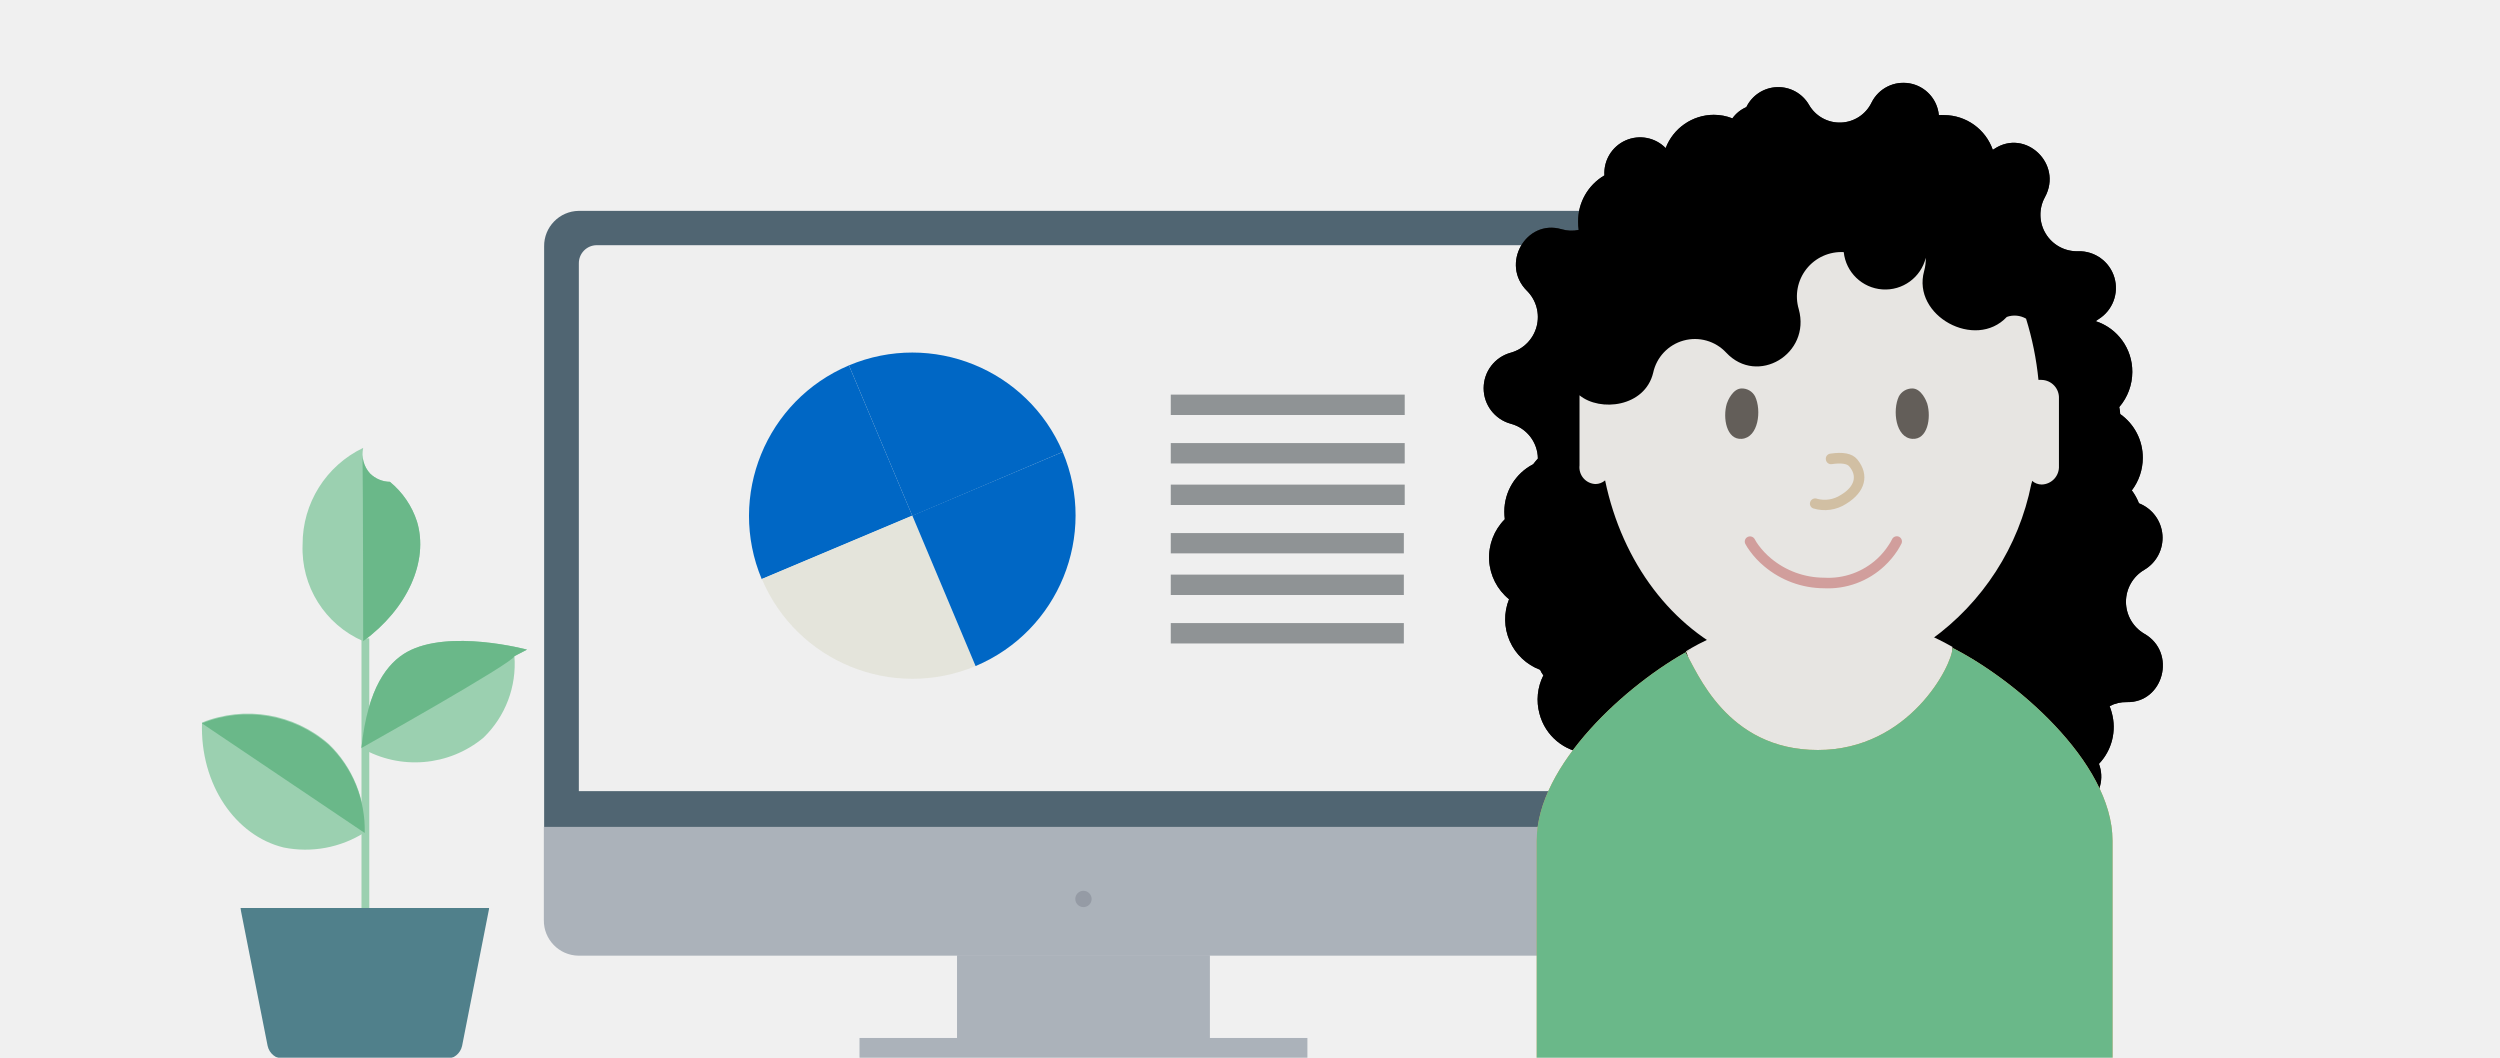
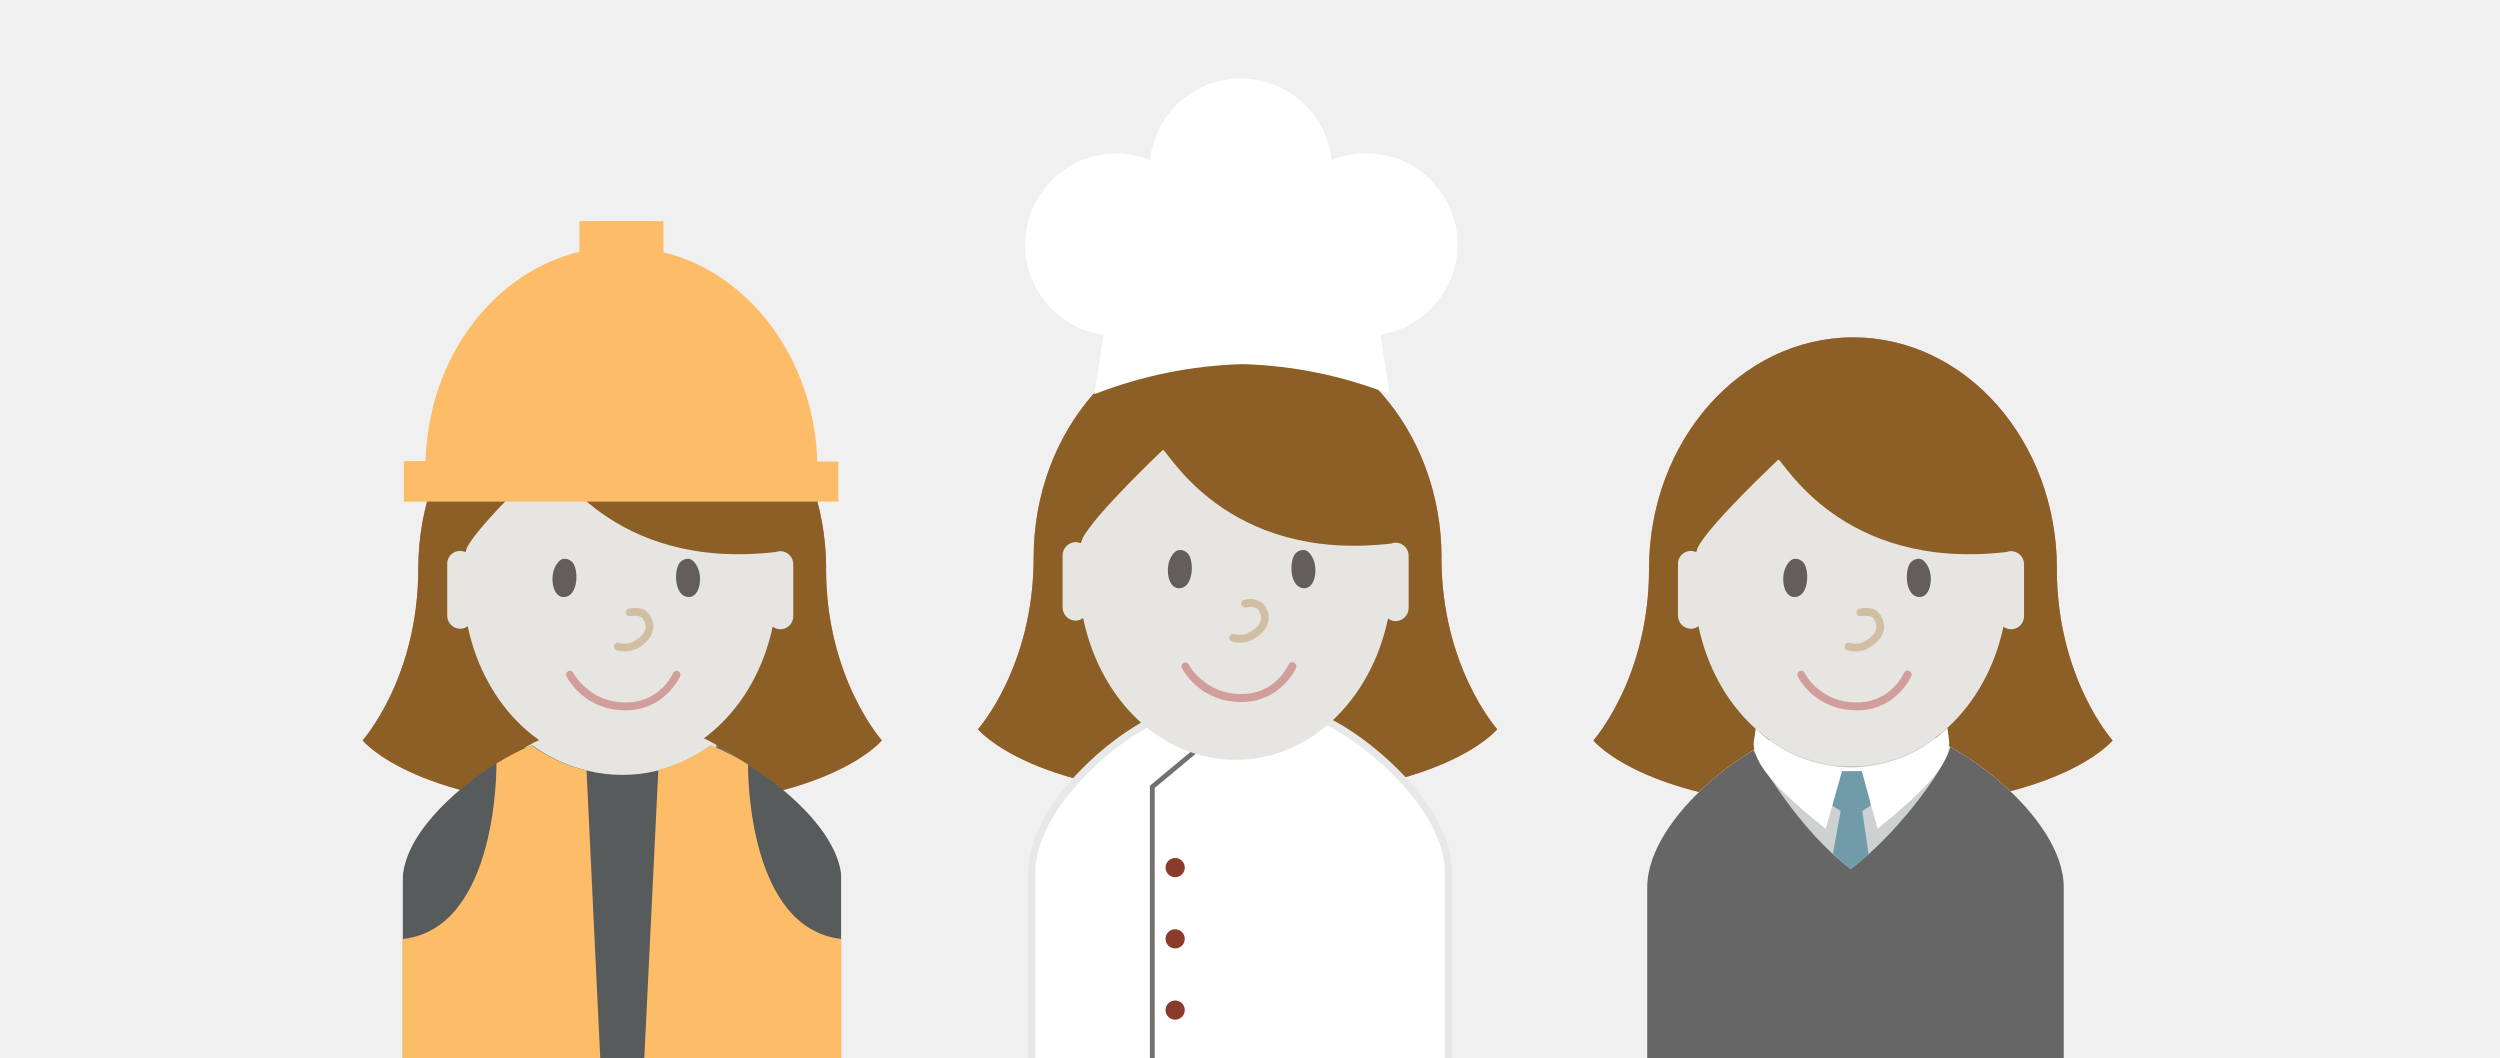
<svg xmlns="http://www.w3.org/2000/svg" id="Layer_1" data-name="Layer 1" viewBox="0 0 260 110">
  <defs>
-     <style>.cls-1{fill:#fff;}.cls-2{mask:url(#mask);}.cls-3{fill:#abb2ba;}.cls-4{fill:#506572;}.cls-5{fill:#efefef;}.cls-6{fill:#959ba5;}.cls-7{mask:url(#mask-2-2);}.cls-8{fill:none;stroke:#9bd0b0;stroke-width:0.81px;}.cls-9{fill:#9bd0b0;}.cls-10{fill:#6ab889;}.cls-11{mask:url(#mask-4);}.cls-12{fill:#50808b;}.cls-13{fill:#0067c5;}.cls-14{fill:#e4e4db;}.cls-15{fill:#8f9395;}.cls-16{mask:url(#mask-7);}.cls-17{fill:#333;}.cls-18{mask:url(#mask-8);}.Ncls-19{fill:#3e3832;}.cls-20{fill:#e7e5e2;}.cls-21{fill:#d8a25d;}.cls-22{mask:url(#mask-9);}.cls-23{fill:#635e59;}.cls-24{fill:#d1bfa3;}.cls-25{fill:#d19e9c;}</style>
-     <mask id="mask" x="0" y="0" width="260" height="111.2" maskUnits="userSpaceOnUse">
-       <g id="mask-2">
-         <rect id="path-1" class="cls-1" width="260" height="110" />
+     <style>.cls-1,.cls-14{fill:#fff;}.cls-2{fill:#e57f68;}.cls-3{mask:url(#mask);}.cls-4{fill:#8b5f26;}.cls-5{fill:#e7e5e2;}.cls-6{mask:url(#mask-2);}.cls-7{fill:#666;}.cls-8{fill:#cdd1d1;}.cls-9{fill:#709caa;}.cls-10{fill:#635e59;}.cls-11{fill:#d1bfa3;}.cls-12{fill:#d19e9c;}.cls-13{mask:url(#mask-3);}.cls-14{stroke:#e7e9e9;stroke-width:0.76px;}.cls-15{fill:#8a3b2c;}.cls-16{fill:none;stroke:#74706c;stroke-width:0.5px;}.cls-17{mask:url(#mask-4);}.cls-18{mask:url(#mask-5);}.cls-19{fill:#d8a25d;}.cls-20{mask:url(#mask-6);}.cls-21{mask:url(#mask-7);}.cls-22{fill:#585b5c;}.cls-23{mask:url(#mask-8);}.cls-24{fill:#fdbd68;}</style>
+     <mask id="mask" x="165.71" y="33.49" width="54.78" height="63.46" maskUnits="userSpaceOnUse">
+       <g id="avklaring-b">
+         <path id="avklaring-a" class="cls-1" d="M213.92,59.17h0c0-13.3-9.48-24.08-21.19-24.08S171.5,45.87,171.5,59.17h0c0,11.35-5.79,17.84-5.79,17.84s5.72,7.09,27,7.09h0c21.27,0,27-7.09,27-7.09s-5.8-6.49-5.8-17.85" />
      </g>
    </mask>
-     <mask id="mask-2-2" x="0" y="0" width="260" height="110" maskUnits="userSpaceOnUse">
-       <g id="mask-2-3" data-name="mask-2">
-         <rect id="path-1-2" data-name="path-1" class="cls-1" width="260" height="110" />
+     <mask id="mask-2" x="144.83" y="54.67" width="101.41" height="80.47" maskUnits="userSpaceOnUse">
+       <g id="avklaring-d">
+         <path id="avklaring-c" class="cls-1" d="M192.87,76.5H186.4c-3.49,0-15.09,8.26-15.09,15.79v19.79h43.32V92.29c0-7.53-11.8-15.79-15.29-15.79Z" />
      </g>
    </mask>
-     <mask id="mask-4" x="24.99" y="94.43" width="25.89" height="15.71" maskUnits="userSpaceOnUse">
-       <g id="mask-6">
-         <polygon id="path-5" class="cls-1" points="24.99 94.43 50.88 94.43 50.88 110.14 24.99 110.14 24.99 94.43" />
+     <mask id="mask-3" x="101.71" y="32.3" width="54.78" height="63.46" maskUnits="userSpaceOnUse">
+       <g id="avklaring-f">
+         <path id="avklaring-e" class="cls-1" d="M149.92,58h0c0-13.3-9.48-24.08-21.19-24.08S107.5,44.68,107.5,58h0c0,11.35-5.79,17.84-5.79,17.84s5.72,7.1,27,7.1h0c21.27,0,27-7.1,27-7.1s-5.8-6.49-5.8-17.85" />
      </g>
    </mask>
-     <mask id="mask-7" x="0" y="0" width="260" height="114.4" maskUnits="userSpaceOnUse">
-       <g id="mask-2-7" data-name="mask-2">
-         <rect id="path-1-6" data-name="path-1" class="cls-1" width="260" height="110" />
+     <mask id="mask-4" x="132.62" y="15.78" width="18.97" height="19.14" maskUnits="userSpaceOnUse">
+       <g id="avklaring-h">
+         <polygon id="avklaring-g" class="cls-1" points="132.62 15.78 151.59 15.78 151.59 34.92 132.62 34.92 132.62 15.78" />
      </g>
    </mask>
-     <mask id="mask-8" x="152.06" y="8.57" width="75.75" height="88.53" maskUnits="userSpaceOnUse">
-       <g id="mask-8-2" data-name="mask-8">
-         <path id="path-7" class="cls-1" d="M160.17,69.66a5.61,5.61,0,0,1-3.23-7.34A5.61,5.61,0,0,1,156.5,54a6.84,6.84,0,0,1-.05-.79,5.53,5.53,0,0,1,3-4.93c.15-.2.32-.4.49-.59a3.79,3.79,0,0,0-2.82-3.62,3.83,3.83,0,0,1,0-7.39,3.85,3.85,0,0,0,1.68-6.44c-2.78-2.76-.11-7.49,3.61-6.4a3.57,3.57,0,0,0,1.77.07,6.11,6.11,0,0,1-.06-.86,5.53,5.53,0,0,1,2.74-4.81,3.72,3.72,0,0,1,6.37-2.84,5.38,5.38,0,0,1,5-3.46,5.23,5.23,0,0,1,1.94.37,3.46,3.46,0,0,1,1.45-1.17,3.69,3.69,0,0,1,6.52-.23,3.68,3.68,0,0,0,6.5-.24,3.7,3.7,0,0,1,7,1.3,5.12,5.12,0,0,1,.56,0,5.39,5.39,0,0,1,5.05,3.61l.15-.09c3.24-2.16,7.15,1.56,5.28,5a3.8,3.8,0,0,0,3.44,5.64,3.82,3.82,0,0,1,2.12,7.07l-.29.2a5.51,5.51,0,0,1,3.81,5.28,5.62,5.62,0,0,1-1.36,3.66,3.47,3.47,0,0,1,.1.72,5.54,5.54,0,0,1,2.35,4.56A5.61,5.61,0,0,1,221.71,51a5.61,5.61,0,0,1,.74,1.34,3.86,3.86,0,0,1,.56,6.92,3.85,3.85,0,0,0,0,6.65c3.4,1.94,2,7.2-1.82,7.11a3.61,3.61,0,0,0-1.79.42,5.73,5.73,0,0,1,.23.7,5.55,5.55,0,0,1-1.34,5.3,3.72,3.72,0,0,1-5.4,4.51l-.1-.06a5.33,5.33,0,0,1-5.76,4.85A3.57,3.57,0,0,1,206,90.23a3.69,3.69,0,0,1-6.25,2,3.67,3.67,0,0,0-6.21,1.91,3.7,3.7,0,0,1-7.1.58c-.22.08-.44.16-.67.22a5.4,5.4,0,0,1-5.79-2.13l0,0c-2.57,2.92-7.31.33-6.4-3.5a3.81,3.81,0,0,0-4.79-4.57c-3.68,1.2-6.54-3.44-3.87-6.28l.11-.12a5.51,5.51,0,0,1-4.92-4.1,5.58,5.58,0,0,1,.4-4A3.24,3.24,0,0,1,160.17,69.66Z" />
+     <mask id="mask-5" x="37.71" y="33.49" width="54.78" height="63.46" maskUnits="userSpaceOnUse">
+       <g id="avklaring-j">
+         <path id="avklaring-i" class="cls-1" d="M85.92,59.17h0c0-13.3-9.48-24.08-21.19-24.08S43.5,45.87,43.5,59.17h0C43.5,70.53,37.71,77,37.71,77s5.72,7.09,27,7.09h0c21.27,0,27-7.09,27-7.09s-5.8-6.49-5.8-17.85" />
      </g>
    </mask>
-     <mask id="mask-9" x="123.24" y="36.13" width="139.69" height="110.25" maskUnits="userSpaceOnUse">
-       <g id="mask-10">
-         <path id="path-9" class="cls-1" d="M202.7,67.2c6.65,3.25,17,12,17,20.22v27H159.82v-27c0-7.88,9.46-16.35,16-19.86l-.51.32C176.47,69.75,179.52,78,189.06,78s14-8.88,14-10.62Z" />
+     <mask id="mask-6" x="16.83" y="54.67" width="101.41" height="80.47" maskUnits="userSpaceOnUse">
+       <g id="avklaring-l">
+         <path id="avklaring-k" class="cls-1" d="M74.34,77.45c4.81,2.39,12.29,8.85,12.29,14.84v19.79H43.31V92.29c0-5.78,6.84-12,11.6-14.57l-.37.24c.82,1.37,3,7.44,9.93,7.44S74.6,78.88,74.6,77.61Z" />
+       </g>
+     </mask>
+     <mask id="mask-7" x="41.87" y="77.5" width="45.62" height="32.66" maskUnits="userSpaceOnUse">
+       <g id="avklaring-n">
+         <polygon id="avklaring-m" class="cls-1" points="41.87 77.5 87.5 77.5 87.5 110.15 41.87 110.15 41.87 77.5" />
+       </g>
+     </mask>
+     <mask id="mask-8" x="66.95" y="77.51" width="20.54" height="32.64" maskUnits="userSpaceOnUse">
+       <g id="avklaring-p">
+         <polygon id="avklaring-o" class="cls-1" points="66.95 77.51 87.5 77.51 87.5 110.15 66.95 110.15 66.95 77.51" />
      </g>
    </mask>
  </defs>
-   <g id="Lønnstilskudd">
-     <g id="Group-3">
-       <g class="cls-2">
-         <g id="Group">
-           <g id="devices_-dataskjerm" data-name="devices/-dataskjerm">
-             <g id="Group-2" data-name="Group">
-               <path id="Fill-16" class="cls-3" d="M168.76,86v9.69a3.65,3.65,0,0,1-3.6,3.7h-105a3.65,3.65,0,0,1-3.6-3.7V86Z" />
-               <path id="Fill-17" class="cls-4" d="M56.59,86V25.63a3.65,3.65,0,0,1,3.6-3.7h105a3.65,3.65,0,0,1,3.6,3.7V86Z" />
-               <path id="Fill-18" class="cls-5" d="M60.2,82.28V27.39a1.87,1.87,0,0,1,1.85-1.89H163.31a1.87,1.87,0,0,1,1.84,1.89V82.28Z" />
-               <polygon id="Fill-19" class="cls-3" points="99.53 109.37 125.83 109.37 125.83 99.34 99.53 99.34 99.53 109.37" />
-               <polygon id="Fill-20" class="cls-3" points="89.39 111.2 135.97 111.2 135.97 107.95 89.39 107.95 89.39 111.2" />
-               <path id="Fill-21" class="cls-6" d="M113.53,93.52a.85.85,0,1,1-.85-.88.86.86,0,0,1,.85.88" />
-             </g>
-           </g>
-         </g>
-       </g>
-       <g class="cls-7">
-         <path id="Stroke-1" class="cls-8" d="M38,66.39V96.45" />
-       </g>
-       <g class="cls-7">
-         <g id="Group-17">
-           <path id="Fill-2" class="cls-9" d="M37.77,66.68c4.62-3.37,6.83-8.33,5.6-12.43a8.87,8.87,0,0,0-2.82-4.14,3,3,0,0,1-2.06-.86,3,3,0,0,1-.72-2.67,11.09,11.09,0,0,0-6.3,10.05,10.48,10.48,0,0,0,6.3,10.05" />
-           <path id="Fill-4" class="cls-10" d="M37.77,66.68c4.62-3.37,6.83-8.33,5.6-12.43a8.87,8.87,0,0,0-2.82-4.14,3,3,0,0,1-2.06-.86,3,3,0,0,1-.72-2.67,4.14,4.14,0,0,0-.07.65c.06,3.26.07,19.45.07,19.45" />
-           <path id="Fill-6" class="cls-9" d="M37.93,86.57a11.49,11.49,0,0,1-8.43,1.57c-5-1.22-8.71-6.54-8.49-13a12.76,12.76,0,0,1,13.2,2.25,12.24,12.24,0,0,1,3.72,9.15" />
-           <path id="Fill-8" class="cls-10" d="M37.93,86.63,21,75.23a12.76,12.76,0,0,1,13.2,2.25,12.27,12.27,0,0,1,3.73,9.15" />
-           <path id="Fill-10" class="cls-9" d="M37.59,77.81c.64-6.33,2.75-8.88,4.73-10,4.38-2.44,12.49-.25,12.49-.25l-1.31.68a10.66,10.66,0,0,1-3.22,8.48,11.14,11.14,0,0,1-12.69,1.07" />
-           <path id="Fill-12" class="cls-10" d="M37.59,77.81c.64-6.33,2.75-8.88,4.73-10,4.38-2.44,12.49-.25,12.49-.25l-1.31.68c0,.63-15.91,9.55-15.91,9.55" />
-           <g id="Group-16">
-             <g class="cls-11">
-               <path id="Fill-14" class="cls-12" d="M50.88,94.43H25l2.83,14.33a1.74,1.74,0,0,0,1.71,1.38h16.8a1.74,1.74,0,0,0,1.72-1.38Z" />
-             </g>
-           </g>
-         </g>
-       </g>
-       <g class="cls-7">
-         <g id="Group-2-2" data-name="Group-2">
-           <path id="Fill-51" class="cls-13" d="M88.29,38a17,17,0,0,0-9.07,22.23l15.66-6.59Z" />
-           <path id="Fill-52" class="cls-13" d="M110.52,47A17,17,0,0,0,88.29,38l6.59,15.65Z" />
-           <path id="Fill-53" class="cls-14" d="M79.23,60.21a17,17,0,0,0,22.23,9.06L94.87,53.62Z" />
-           <path id="Fill-54" class="cls-13" d="M94.88,53.62l6.58,15.65A17,17,0,0,0,110.52,47Z" />
-         </g>
-       </g>
-       <g class="cls-7">
-         <g id="_-dokumenter_-innhold_-tekst" data-name="⚙️/-dokumenter/-innhold/-tekst">
-           <g id="Group-3-2" data-name="Group">
-             <polygon id="Fill-60" class="cls-15" points="121.76 48.2 146.09 48.2 146.09 46.08 121.76 46.08 121.76 48.2" />
-             <polygon id="Fill-61" class="cls-15" points="121.76 52.52 146.09 52.52 146.09 50.4 121.76 50.4 121.76 52.52" />
-             <polygon id="Fill-62" class="cls-15" points="121.76 57.55 146 57.55 146 55.44 121.76 55.44 121.76 57.55" />
-             <polygon id="Fill-63" class="cls-15" points="121.76 61.88 146 61.88 146 59.76 121.76 59.76 121.76 61.88" />
-             <polygon id="Fill-64" class="cls-15" points="121.76 66.92 146 66.92 146 64.8 121.76 64.8 121.76 66.92" />
-             <polygon id="Fill-65" class="cls-15" points="121.76 43.16 146.09 43.16 146.09 41.04 121.76 41.04 121.76 43.16" />
-           </g>
-         </g>
-       </g>
-       <g class="cls-16">
-         <g id="mennesker_NAV-ansatt_kvinne_-Frida" data-name="mennesker/NAV-ansatt/kvinne/-Frida">
-           <g id="mennesker_kvinne_-forfra_-B" data-name="mennesker/kvinne/-forfra/-B">
-             <g id="Group-2-3" data-name="Group-2">
-               <g id="mennesker_kvinne_-hår_-krøllete-langt" data-name="mennesker/kvinne/⚙️/-hår/-krøllete-langt">
-                 <g id="hårfarge_-brunn" data-name="hårfarge/-brunn">
-                   <g id="Mask-10-2" data-name="Mask">
-                     <path id="path-7-2" data-name="path-7" class="cls-17" d="M160.17,69.66a5.61,5.61,0,0,1-3.23-7.34A5.61,5.61,0,0,1,156.5,54a6.84,6.84,0,0,1-.05-.79,5.53,5.53,0,0,1,3-4.93c.15-.2.32-.4.49-.59a3.79,3.79,0,0,0-2.82-3.62,3.83,3.83,0,0,1,0-7.39,3.85,3.85,0,0,0,1.68-6.44c-2.78-2.76-.11-7.49,3.61-6.4a3.57,3.57,0,0,0,1.77.07,6.11,6.11,0,0,1-.06-.86,5.53,5.53,0,0,1,2.74-4.81,3.72,3.72,0,0,1,6.37-2.84,5.38,5.38,0,0,1,5-3.46,5.23,5.23,0,0,1,1.94.37,3.46,3.46,0,0,1,1.45-1.17,3.69,3.69,0,0,1,6.52-.23,3.68,3.68,0,0,0,6.5-.24,3.7,3.7,0,0,1,7,1.3,5.12,5.12,0,0,1,.56,0,5.39,5.39,0,0,1,5.05,3.61l.15-.09c3.24-2.16,7.15,1.56,5.28,5a3.8,3.8,0,0,0,3.44,5.64,3.82,3.82,0,0,1,2.12,7.07l-.29.2a5.51,5.51,0,0,1,3.81,5.28,5.62,5.62,0,0,1-1.36,3.66,3.47,3.47,0,0,1,.1.72,5.54,5.54,0,0,1,2.35,4.56A5.61,5.61,0,0,1,221.71,51a5.61,5.61,0,0,1,.74,1.34,3.86,3.86,0,0,1,.56,6.92,3.85,3.85,0,0,0,0,6.65c3.4,1.94,2,7.2-1.82,7.11a3.61,3.61,0,0,0-1.79.42,5.73,5.73,0,0,1,.23.7,5.55,5.55,0,0,1-1.34,5.3,3.72,3.72,0,0,1-5.4,4.51l-.1-.06a5.33,5.33,0,0,1-5.76,4.85A3.57,3.57,0,0,1,206,90.23a3.69,3.69,0,0,1-6.25,2,3.67,3.67,0,0,0-6.21,1.91,3.7,3.7,0,0,1-7.1.58c-.22.08-.44.16-.67.22a5.4,5.4,0,0,1-5.79-2.13l0,0c-2.57,2.92-7.31.33-6.4-3.5a3.81,3.81,0,0,0-4.79-4.57c-3.68,1.2-6.54-3.44-3.87-6.28l.11-.12a5.51,5.51,0,0,1-4.92-4.1,5.58,5.58,0,0,1,.4-4A3.24,3.24,0,0,1,160.17,69.66Z" />
-                   </g>
-                   <g class="cls-18">
-                     <g id="mennesker_hårfarge_-sort" data-name="mennesker/⚙️/hårfarge/-sort">
-                       <g id="hårfarge_-sort" data-name="hårfarge/-sort">
-                         <rect class="cls-19" x="152.06" y="8.57" width="75.75" height="86.47" />
-                       </g>
-                     </g>
-                   </g>
-                 </g>
-               </g>
-               <g id="Group-4" data-name="Group">
-                 <path id="Combined-Shape" class="cls-20" d="M175.34,67.74c1.13,1.8,4.31,33.44,13.86,33.44S203.06,69,203.06,67.28C188.44,59,175.34,67.74,175.34,67.74Z" />
-                 <g id="_Kropp" data-name="Kropp">
-                   <g id="Group-5" data-name="Group">
-                     <g id="_20_-Blå" data-name="+20/-Blå">
-                       <g id="Mask-11" data-name="Mask">
-                         <path id="path-9-2" data-name="path-9" class="cls-21" d="M202.7,67.2c6.65,3.25,17,12,17,20.22v27H159.82v-27c0-7.88,9.46-16.35,16-19.86l-.51.32C176.47,69.75,179.52,78,189.06,78s14-8.88,14-10.62Z" />
-                       </g>
-                       <g class="cls-22">
-                         <g id="_--_" data-name="--↳">
-                           <g id="Fill-46">
-                             <polygon class="cls-10" points="123.23 146.38 262.93 146.38 262.93 36.13 123.23 36.13 123.23 146.38" />
-                           </g>
-                         </g>
-                       </g>
-                     </g>
-                   </g>
-                 </g>
-                 <path id="Combined-Shape-2" data-name="Combined-Shape" class="cls-20" d="M191.75,26.22a4.34,4.34,0,0,0,8.53.59,4.74,4.74,0,0,1-.17,1.38c-1.29,4.66,5.34,8.25,8.6,4.77a2.39,2.39,0,0,1,2,.18A32.08,32.08,0,0,1,212,39.51a1.69,1.69,0,0,1,.33,0,1.85,1.85,0,0,1,1.8,1.94v7a1.84,1.84,0,0,1-1.79,1.94,1.52,1.52,0,0,1-1-.38c0,.11-.05.21-.08.31a26.29,26.29,0,0,1-10.45,16.22,20.08,20.08,0,0,1-11.61,3.79,19.45,19.45,0,0,1-8.47-2c-6.78-3-12-9.72-13.8-18.37a1.54,1.54,0,0,1-1,.38,1.74,1.74,0,0,1-1.66-1.94V41.11c2.13,1.75,6.8,1.23,7.66-2.34a4.44,4.44,0,0,1,7.59-2.1c3.25,3.48,8.84.14,7.55-4.52A4.62,4.62,0,0,1,191.75,26.22Z" />
-               </g>
-               <g id="mennesker_kvinne_ansikt-forfra_-glad" data-name="mennesker/kvinne/⚙️/ansikt-forfra/-glad">
-                 <g id="Group-6" data-name="Group">
-                   <path id="Fill-42" class="cls-23" d="M181.14,45.64c-1.58.12-2-2.17-1.55-3.67.09-.28.62-1.57,1.55-1.57a1.54,1.54,0,0,1,1.39.83c.69,1.45.35,4.28-1.39,4.41" />
-                   <path id="Fill-44" class="cls-23" d="M198.87,45.64c1.59.12,2-2.17,1.56-3.67-.09-.28-.62-1.57-1.55-1.57a1.58,1.58,0,0,0-1.4.83c-.68,1.45-.34,4.28,1.39,4.41" />
-                   <path id="Stroke-46" class="cls-24" d="M190.51,48.27c.94-.14,1.57-.05,1.8.22.87,1,.59,2.13-.89,3a3.06,3.06,0,0,1-2.42.39.55.55,0,0,0-.72.28.53.53,0,0,0,.28.71,4.1,4.1,0,0,0,3.44-.47c2-1.22,2.47-3,1.16-4.62-.55-.66-1.53-.79-2.81-.6a.53.53,0,0,0-.46.61A.54.54,0,0,0,190.51,48.27Z" />
-                   <path id="Stroke-48" class="cls-25" d="M196.77,56.09a4.32,4.32,0,0,1-.35.6,7.32,7.32,0,0,1-1.16,1.39,7.49,7.49,0,0,1-5.56,2,8.66,8.66,0,0,1-5.51-2,8,8,0,0,1-1.31-1.39,4.45,4.45,0,0,1-.38-.6.56.56,0,0,0-.74-.25.54.54,0,0,0-.25.72,5.91,5.91,0,0,0,.48.75,8.67,8.67,0,0,0,1.48,1.58,9.71,9.71,0,0,0,6.2,2.29A8.59,8.59,0,0,0,196,58.85a8.72,8.72,0,0,0,1.33-1.58,8.53,8.53,0,0,0,.43-.75.54.54,0,0,0-.29-.71A.55.55,0,0,0,196.77,56.09Z" />
-                 </g>
-               </g>
-             </g>
-           </g>
-         </g>
-       </g>
-     </g>
+   <path id="avklaring-a-2" data-name="avklaring-a" class="cls-2" d="M213.92,59.17h0c0-13.3-9.48-24.08-21.19-24.08S171.5,45.87,171.5,59.17h0c0,11.35-5.79,17.84-5.79,17.84s5.72,7.09,27,7.09h0c21.27,0,27-7.09,27-7.09s-5.8-6.49-5.8-17.85" />
+   <g class="cls-3">
+     <rect class="cls-4" x="165.71" y="33.49" width="54.78" height="63.46" />
  </g>
+   <path class="cls-5" d="M182.51,77.81c.81,1.3,3.11,24.13,10,24.13s10-23.26,10-24.47C192,71.46,182.51,77.81,182.51,77.81Z" />
+   <path id="avklaring-c-2" data-name="avklaring-c" class="cls-1" d="M192.87,76.5H186.4c-3.49,0-15.09,8.26-15.09,15.79v19.79h43.32V92.29c0-7.53-11.8-15.79-15.29-15.79Z" />
+   <g class="cls-6">
+     <rect class="cls-7" x="144.83" y="54.67" width="101.41" height="80.47" />
+   </g>
+   <path class="cls-8" d="M182.34,78c.83,1.37,4.59,8.17,10.13,12.37,5.51-4.13,10.35-11.45,10.35-12.72C192,71.28,182.34,78,182.34,78Z" />
+   <path class="cls-9" d="M194.55,83.79V79.74l-.58,0h-2.83l-.58,0v4.05l.87.55-.8,4.4a11.12,11.12,0,0,0,1.84,1.61,16.52,16.52,0,0,0,1.86-1.53l-.65-4.48Z" />
+   <path class="cls-1" d="M202.53,75.69a14.27,14.27,0,0,1-19.94.08c0,.23-.21,1.3-.21,1.54,0,2.85,4.56,6.5,7.49,8.89l1.7-6h2.06l1.64,6c2.74-2.3,7.45-6,7.45-8.89C202.72,77,202.57,76,202.53,75.69Z" />
+   <path class="cls-5" d="M176.54,57s-.09.48-.19.4a1.33,1.33,0,0,0-1.84,1.29V64a1.36,1.36,0,0,0,1.34,1.39,1.28,1.28,0,0,0,.79-.27c1.8,8.53,8.2,14.55,15.84,14.57s14.06-6,15.88-14.52a1.35,1.35,0,0,0,.79.28A1.37,1.37,0,0,0,210.5,64v-5.3a1.36,1.36,0,0,0-1.34-1.38,1.28,1.28,0,0,0-.48.09c-17.22,2-23.23-9.61-23.74-9.61C184.94,47.83,177.74,54.53,176.54,57Z" />
+   <path class="cls-10" d="M186.71,62.09c-1.14.09-1.47-1.65-1.12-2.78.06-.22.45-1.2,1.12-1.2a1.14,1.14,0,0,1,1,.63c.5,1.11.25,3.26-1,3.35m12.83,0c1.15.09,1.48-1.65,1.13-2.78-.07-.22-.45-1.2-1.12-1.2a1.14,1.14,0,0,0-1,.63c-.5,1.11-.25,3.26,1,3.35" />
+   <path class="cls-11" d="M193.49,64.09c.68-.1,1.14,0,1.31.17.62.79.42,1.62-.65,2.31a2.11,2.11,0,0,1-1.75.3.39.39,0,0,0-.52.21.4.4,0,0,0,.2.53,2.84,2.84,0,0,0,2.49-.35c1.46-.93,1.79-2.32.84-3.51-.4-.51-1.11-.61-2-.46a.41.41,0,0,0-.33.46A.39.39,0,0,0,193.49,64.09Z" />
+   <path class="cls-12" d="M198,70a2.85,2.85,0,0,1-.25.46,5.74,5.74,0,0,1-.84,1.06,5.29,5.29,0,0,1-4,1.53,6.07,6.07,0,0,1-4-1.54,5.84,5.84,0,0,1-.95-1.07c-.14-.21-.24-.37-.28-.45a.38.38,0,0,0-.53-.19.42.42,0,0,0-.18.55,4.2,4.2,0,0,0,.35.57,6.83,6.83,0,0,0,5.55,2.94,6,6,0,0,0,4.6-1.75,6.53,6.53,0,0,0,1-1.21,3.92,3.92,0,0,0,.31-.57.41.41,0,0,0-.21-.54A.4.4,0,0,0,198,70Z" />
+   <path id="avklaring-e-2" data-name="avklaring-e" class="cls-2" d="M149.92,58h0c0-13.3-9.48-24.08-21.19-24.08S107.5,44.68,107.5,58h0c0,11.35-5.79,17.84-5.79,17.84s5.72,7.1,27,7.1h0c21.27,0,27-7.1,27-7.1s-5.8-6.49-5.8-17.85" />
+   <g class="cls-13">
+     <rect class="cls-4" x="101.71" y="32.3" width="54.78" height="63.46" />
+   </g>
+   <path class="cls-5" d="M118.51,77.14c.81,1.32,3.11,24.44,10,24.44s10-23.55,10-24.78C128,70.72,118.51,77.14,118.51,77.14Z" />
+   <path class="cls-14" d="M135.34,74.18H122.4c-3.49,0-15.09,8.64-15.09,16.51v20.69h43.32V90.69c0-7.87-11.8-16.51-15.29-16.51" />
+   <path class="cls-15" d="M123.21,90.35a1,1,0,1,1-1-1.12,1,1,0,0,1,1,1.12m0,7.4a1,1,0,1,1-1-1.11,1,1,0,0,1,1,1.11m0,7.41a1,1,0,1,1-1-1.11,1,1,0,0,1,1,1.11" />
+   <polyline class="cls-16" points="125.14 77.42 119.84 81.83 119.84 111.24" />
+   <path class="cls-5" d="M112.54,56.08s-.09.47-.19.4a1.19,1.19,0,0,0-.49-.1,1.38,1.38,0,0,0-1.35,1.4v5.36a1.38,1.38,0,0,0,1.34,1.41,1.29,1.29,0,0,0,.79-.28c1.8,8.64,8.2,14.74,15.84,14.75s14.06-6.07,15.88-14.7a1.23,1.23,0,0,0,.79.28,1.38,1.38,0,0,0,1.35-1.4V57.84a1.38,1.38,0,0,0-1.34-1.41,1.29,1.29,0,0,0-.48.1c-17.22,2-23.23-9.74-23.74-9.74C120.94,46.79,113.74,53.58,112.54,56.08Z" />
+   <path class="cls-10" d="M122.71,61.18c-1.14.09-1.47-1.65-1.12-2.79.06-.21.45-1.19,1.12-1.19a1.13,1.13,0,0,1,1,.62c.5,1.11.25,3.26-1,3.36m12.83,0c1.15.09,1.48-1.65,1.13-2.79-.07-.21-.45-1.19-1.12-1.19a1.13,1.13,0,0,0-1,.62c-.5,1.11-.25,3.26,1,3.36" />
+   <path class="cls-11" d="M129.49,63.18c.68-.11,1.14,0,1.31.17.62.79.42,1.62-.65,2.3a2.11,2.11,0,0,1-1.75.3.4.4,0,0,0-.52.21.41.41,0,0,0,.2.54,2.84,2.84,0,0,0,2.49-.35c1.46-.93,1.79-2.32.84-3.52a2.08,2.08,0,0,0-2-.46.42.42,0,0,0-.33.47A.4.4,0,0,0,129.49,63.18Z" />
+   <path class="cls-12" d="M134,69.13a3.36,3.36,0,0,1-.25.46,5.74,5.74,0,0,1-.84,1.06,5.25,5.25,0,0,1-4,1.52,6.07,6.07,0,0,1-4-1.54,6.14,6.14,0,0,1-1-1.06,4,4,0,0,1-.28-.46.39.39,0,0,0-.53-.18.41.41,0,0,0-.18.54,4.2,4.2,0,0,0,.35.57,6.57,6.57,0,0,0,1.06,1.21A6.91,6.91,0,0,0,128.88,73a6.05,6.05,0,0,0,4.6-1.76,6.17,6.17,0,0,0,1-1.2,3.92,3.92,0,0,0,.31-.57.41.41,0,0,0-.21-.54A.39.39,0,0,0,134,69.13Z" />
+   <path class="cls-1" d="M117.48,17.2h23.37L144.53,41a45.21,45.21,0,0,0-15.33-3.13A45.84,45.84,0,0,0,113.81,41Z" />
+   <g class="cls-17">
+     <path class="cls-1" d="M151.59,25.35a9.49,9.49,0,1,0-9.49,9.57,9.53,9.53,0,0,0,9.49-9.57" />
+   </g>
+   <path class="cls-1" d="M125.57,25.35a9.48,9.48,0,1,0-9.48,9.57,9.53,9.53,0,0,0,9.48-9.57" />
+   <path class="cls-1" d="M138.53,17.57A9.49,9.49,0,1,0,129,27.14a9.53,9.53,0,0,0,9.49-9.57" />
+   <path id="avklaring-i-2" data-name="avklaring-i" class="cls-2" d="M85.92,59.17h0c0-13.3-9.48-24.08-21.19-24.08S43.5,45.87,43.5,59.17h0C43.5,70.53,37.71,77,37.71,77s5.72,7.09,27,7.09h0c21.27,0,27-7.09,27-7.09s-5.8-6.49-5.8-17.85" />
+   <g class="cls-18">
+     <rect class="cls-4" x="37.71" y="33.49" width="54.78" height="63.46" />
+   </g>
+   <path class="cls-5" d="M54.51,77.81c.81,1.3,3.11,24.13,10,24.13s10-23.26,10-24.47C64,71.46,54.51,77.81,54.51,77.81Z" />
+   <path id="avklaring-k-2" data-name="avklaring-k" class="cls-19" d="M74.34,77.45c4.81,2.39,12.29,8.85,12.29,14.84v19.79H43.31V92.29c0-5.78,6.84-12,11.6-14.57l-.37.24c.82,1.37,3,7.44,9.93,7.44S74.6,78.88,74.6,77.61Z" />
+   <g class="cls-20">
+     <rect class="cls-7" x="16.83" y="54.67" width="101.41" height="80.47" />
+   </g>
+   <path class="cls-5" d="M48.54,57s-.09.48-.19.4a1.33,1.33,0,0,0-1.84,1.29V64a1.36,1.36,0,0,0,1.34,1.39,1.28,1.28,0,0,0,.79-.27c1.8,8.53,8.2,14.55,15.84,14.57s14.06-6,15.88-14.52a1.35,1.35,0,0,0,.79.28A1.37,1.37,0,0,0,82.5,64v-5.3a1.36,1.36,0,0,0-1.34-1.38,1.28,1.28,0,0,0-.48.09c-17.22,2-23.23-9.61-23.74-9.61C56.94,47.83,49.74,54.53,48.54,57Z" />
+   <path class="cls-10" d="M58.71,62.09c-1.14.09-1.47-1.65-1.12-2.78.06-.22.45-1.2,1.12-1.2a1.14,1.14,0,0,1,1,.63c.5,1.11.25,3.26-1,3.35m12.83,0c1.15.09,1.48-1.65,1.13-2.78-.07-.22-.45-1.2-1.12-1.2a1.14,1.14,0,0,0-1,.63c-.5,1.11-.25,3.26,1,3.35" />
+   <path class="cls-11" d="M65.49,64.09c.68-.1,1.14,0,1.31.17.62.79.42,1.62-.65,2.31a2.11,2.11,0,0,1-1.75.3.39.39,0,0,0-.52.21.4.4,0,0,0,.2.53,2.84,2.84,0,0,0,2.49-.35c1.46-.93,1.79-2.32.84-3.51-.4-.51-1.11-.61-2-.46a.41.41,0,0,0-.33.46A.39.39,0,0,0,65.49,64.09Z" />
+   <path class="cls-12" d="M70,70a2.85,2.85,0,0,1-.25.46,5.74,5.74,0,0,1-.84,1.06,5.29,5.29,0,0,1-4,1.53,6.07,6.07,0,0,1-4-1.54,5.84,5.84,0,0,1-1-1.07c-.14-.21-.24-.37-.28-.45a.38.38,0,0,0-.53-.19.42.42,0,0,0-.18.55,4.2,4.2,0,0,0,.35.57,6.83,6.83,0,0,0,5.55,2.94,6,6,0,0,0,4.6-1.75,6.53,6.53,0,0,0,1-1.21,3.92,3.92,0,0,0,.31-.57.41.41,0,0,0-.21-.54A.4.4,0,0,0,70,70Z" />
+   <g class="cls-21">
+     <path class="cls-22" d="M87.5,91.65v18.5H41.87V91.65c0-4.55,5.15-9.41,9.76-12.25a25,25,0,0,1,3.65-1.88h0l.07,0A16.22,16.22,0,0,0,61,80.13a15.32,15.32,0,0,0,7.45,0,15.93,15.93,0,0,0,5.44-2.58.94.94,0,0,1,.15.06,23.54,23.54,0,0,1,3.74,1.93c4.64,2.86,9.75,7.65,9.75,12.15" />
+   </g>
+   <g class="cls-23">
+     <path class="cls-24" d="M87.5,97.66v12.49H67l1.46-29.93v-.13a15.93,15.93,0,0,0,5.44-2.58.94.94,0,0,1,.15.06,24.4,24.4,0,0,1,3.74,1.93c0,1.32.12,17.11,9.75,18.16" />
+   </g>
+   <path class="cls-24" d="M62.43,110.15H41.87V97.66c10-1.09,9.76-18.23,9.76-18.26a25,25,0,0,1,3.65-1.88l.07,0,.14,0-.13.06A16.22,16.22,0,0,0,61,80.13Z" />
+   <path class="cls-24" d="M85,48c-.33-10.72-7.08-19.58-16-21.77V23H60.26v3.18c-8.95,2.19-15.71,11-16,21.77H42v4.22H87.18V48Z" />
</svg>
